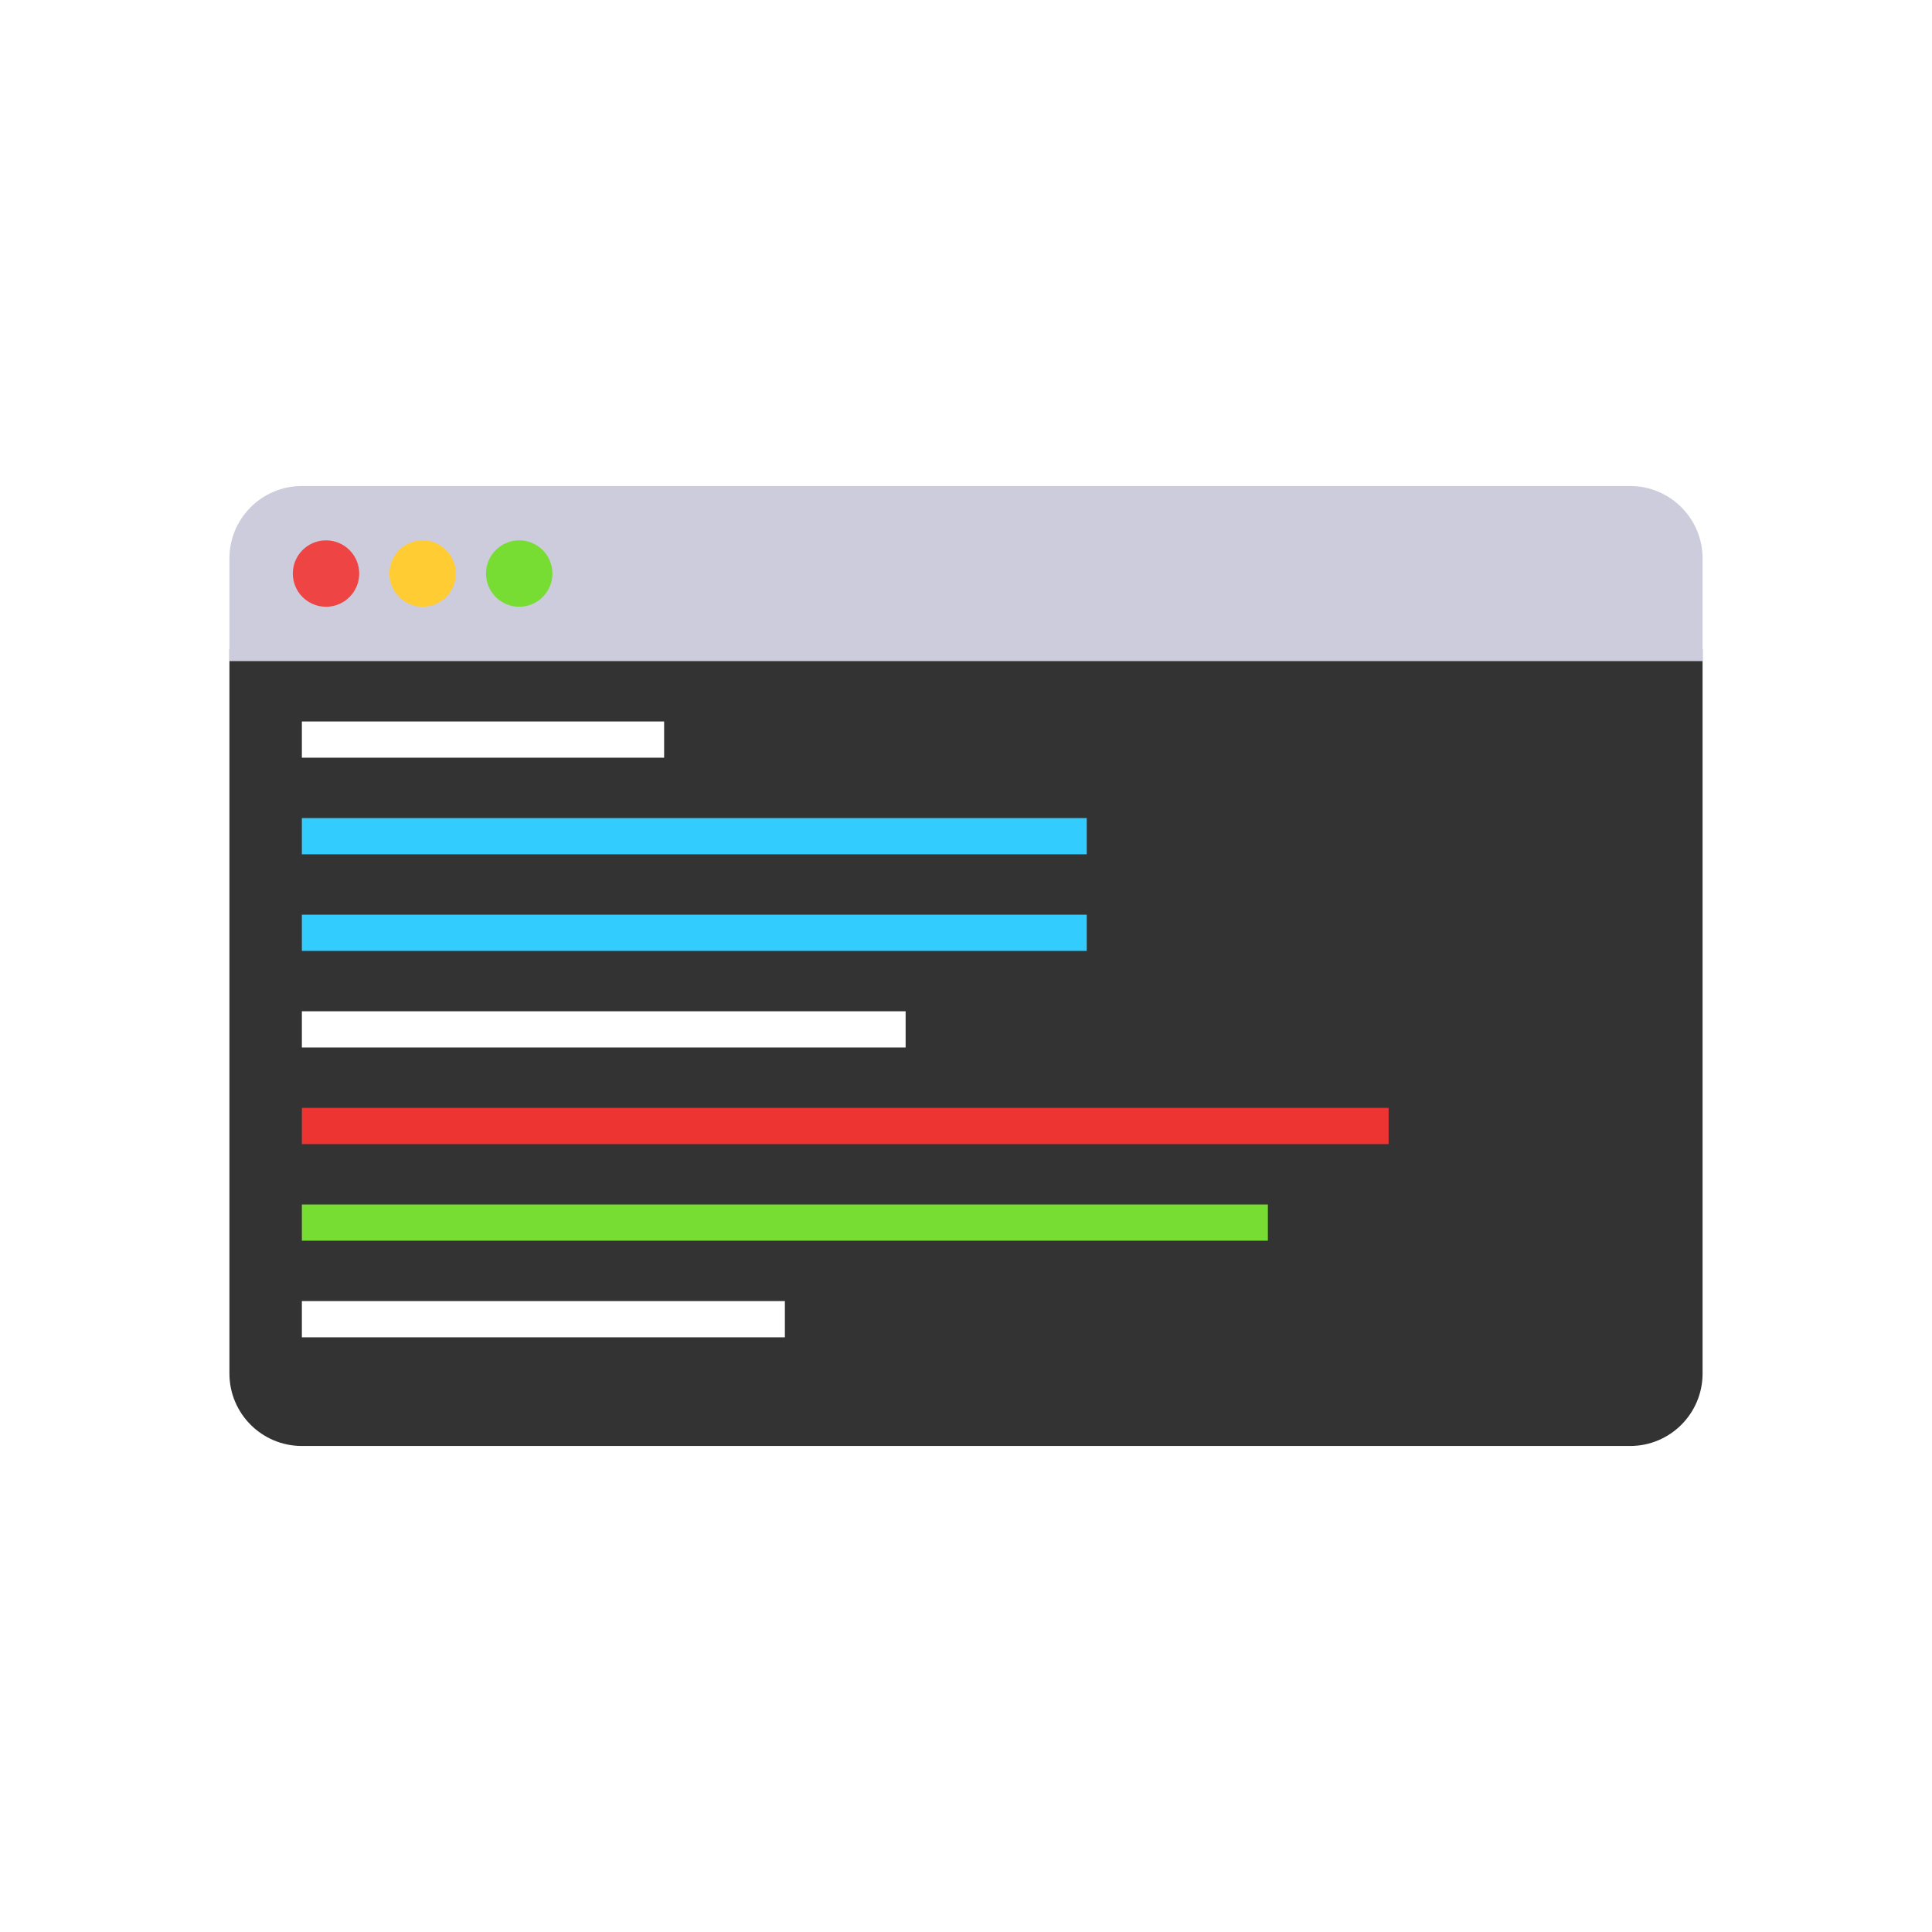
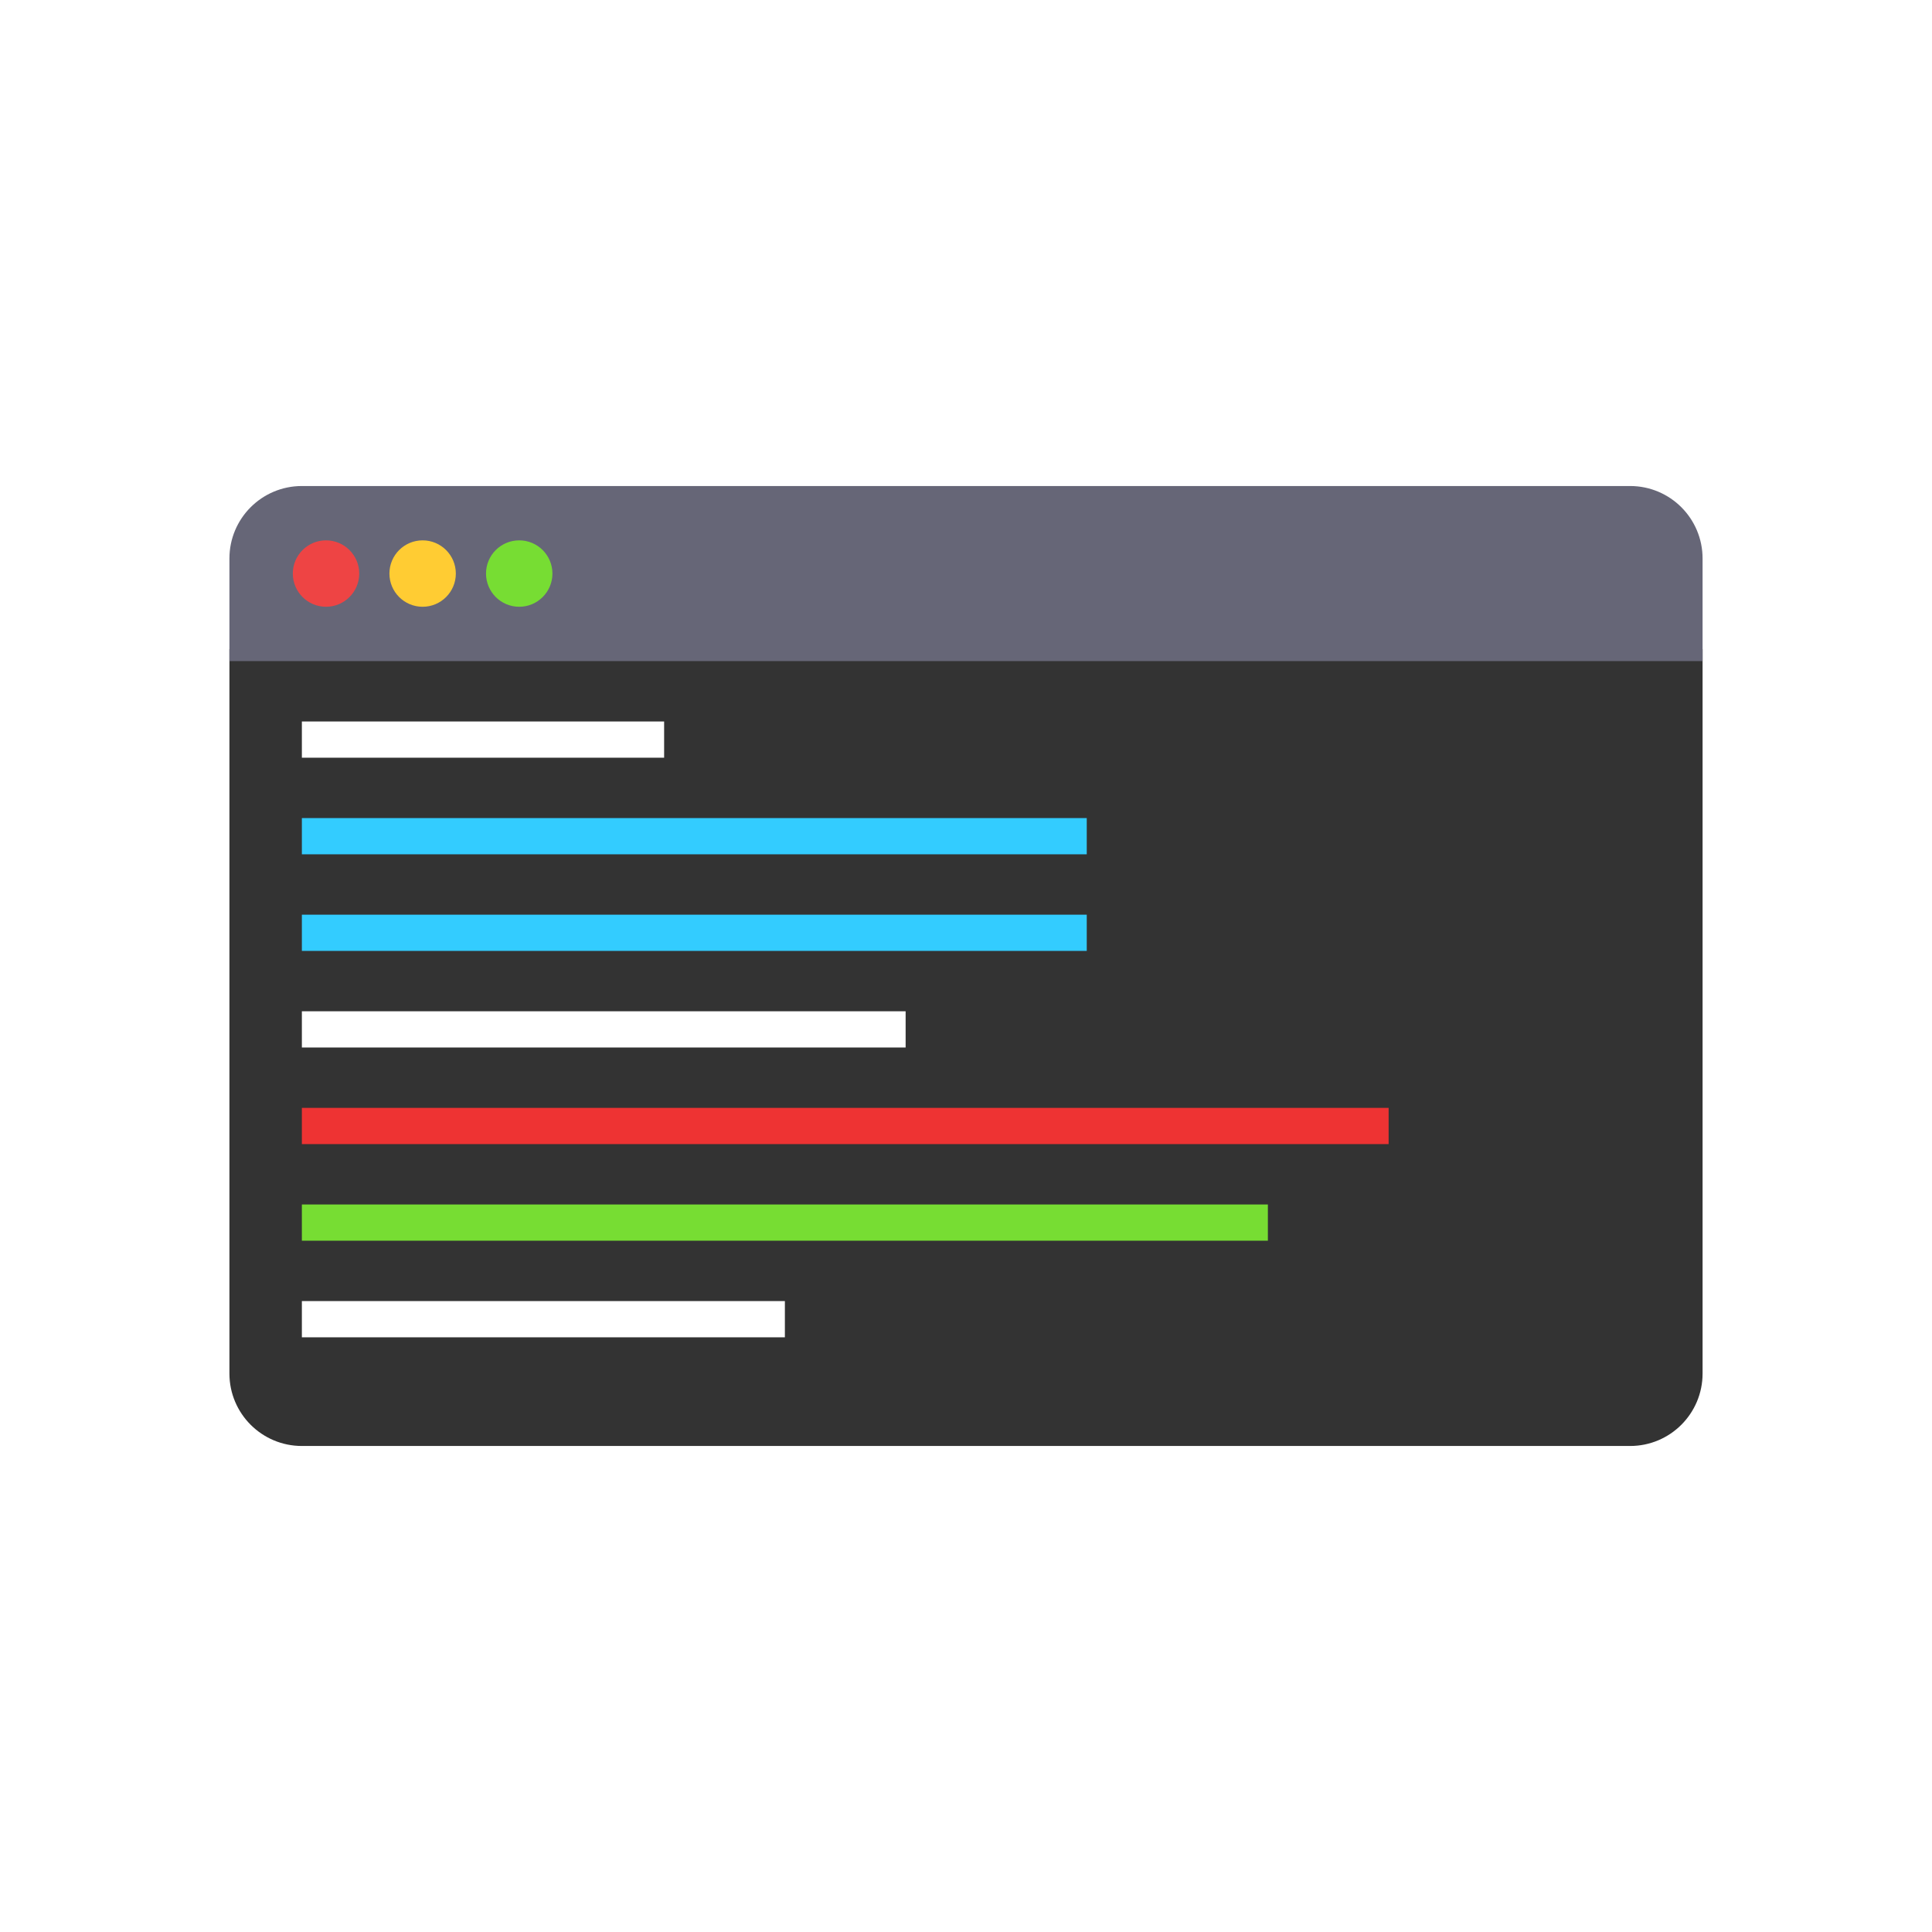
<svg xmlns="http://www.w3.org/2000/svg" xmlns:xlink="http://www.w3.org/1999/xlink" viewBox="0 0 320 320">
  <defs>
    <path d="M -120,-60 L -120,60 A 10,10 0,0,0 -110,70 L 110,70 A 10,10 0,0,0 120,60 L 120,-60" fill="#333" stroke="#333" id="dotfiles-terminal-body" />
    <circle r="5" stroke-width="1" id="dotfiles-terminal-window-control" />
    <g id="dotfiles-terminal-titlebar">
-       <path d="M -120,-60 L 120,-60 L 120,-75 A 10,10 0,0,0 110,-85 L -110,-85 A 10,10 0,0,0 -120,-75 Z" fill="#ccd" stroke="#ccd" />
+       <path d="M -120,-60 L 120,-60 L 120,-75 A 10,10 0,0,0 110,-85 L -110,-85 A 10,10 0,0,0 -120,-75 Z" fill="#667" stroke="#667" />
      <use xlink:href="#dotfiles-terminal-window-control" x="-106" y="-72.5" fill="#e44" stroke="#e44" />
      <use xlink:href="#dotfiles-terminal-window-control" x="-90" y="-72.5" fill="#fc3" stroke="#fc3" />
      <use xlink:href="#dotfiles-terminal-window-control" x="-74" y="-72.5" fill="#7d3" stroke="#7d3" />
    </g>
    <g id="dotfiles-terminal-text">
      <g fill="#fff">
        <rect x="-110" y="-48" width="60" height="6" />
        <rect x="-110" y="0" width="100" height="6" />
        <rect x="-110" y="48" width="80" height="6" />
      </g>
      <g fill="#3cf">
        <rect x="-110" y="-32" width="130" height="6" />
        <rect x="-110" y="-16" width="130" height="6" />
      </g>
      <g fill="#7d3">
        <rect x="-110" y="32" width="160" height="6" />
      </g>
      <g fill="#e33">
        <rect x="-110" y="16" width="180" height="6" />
      </g>
    </g>
    <g id="dotfiles-terminal">
      <use xlink:href="#dotfiles-terminal-body" />
      <use xlink:href="#dotfiles-terminal-text" />
      <use xlink:href="#dotfiles-terminal-titlebar" />
    </g>
  </defs>
  <rect x="0" y="0" width="100%" height="100%" fill="#fff" />
  <use xlink:href="#dotfiles-terminal" x="160" y="167.5" stroke-width="4" />
</svg>
